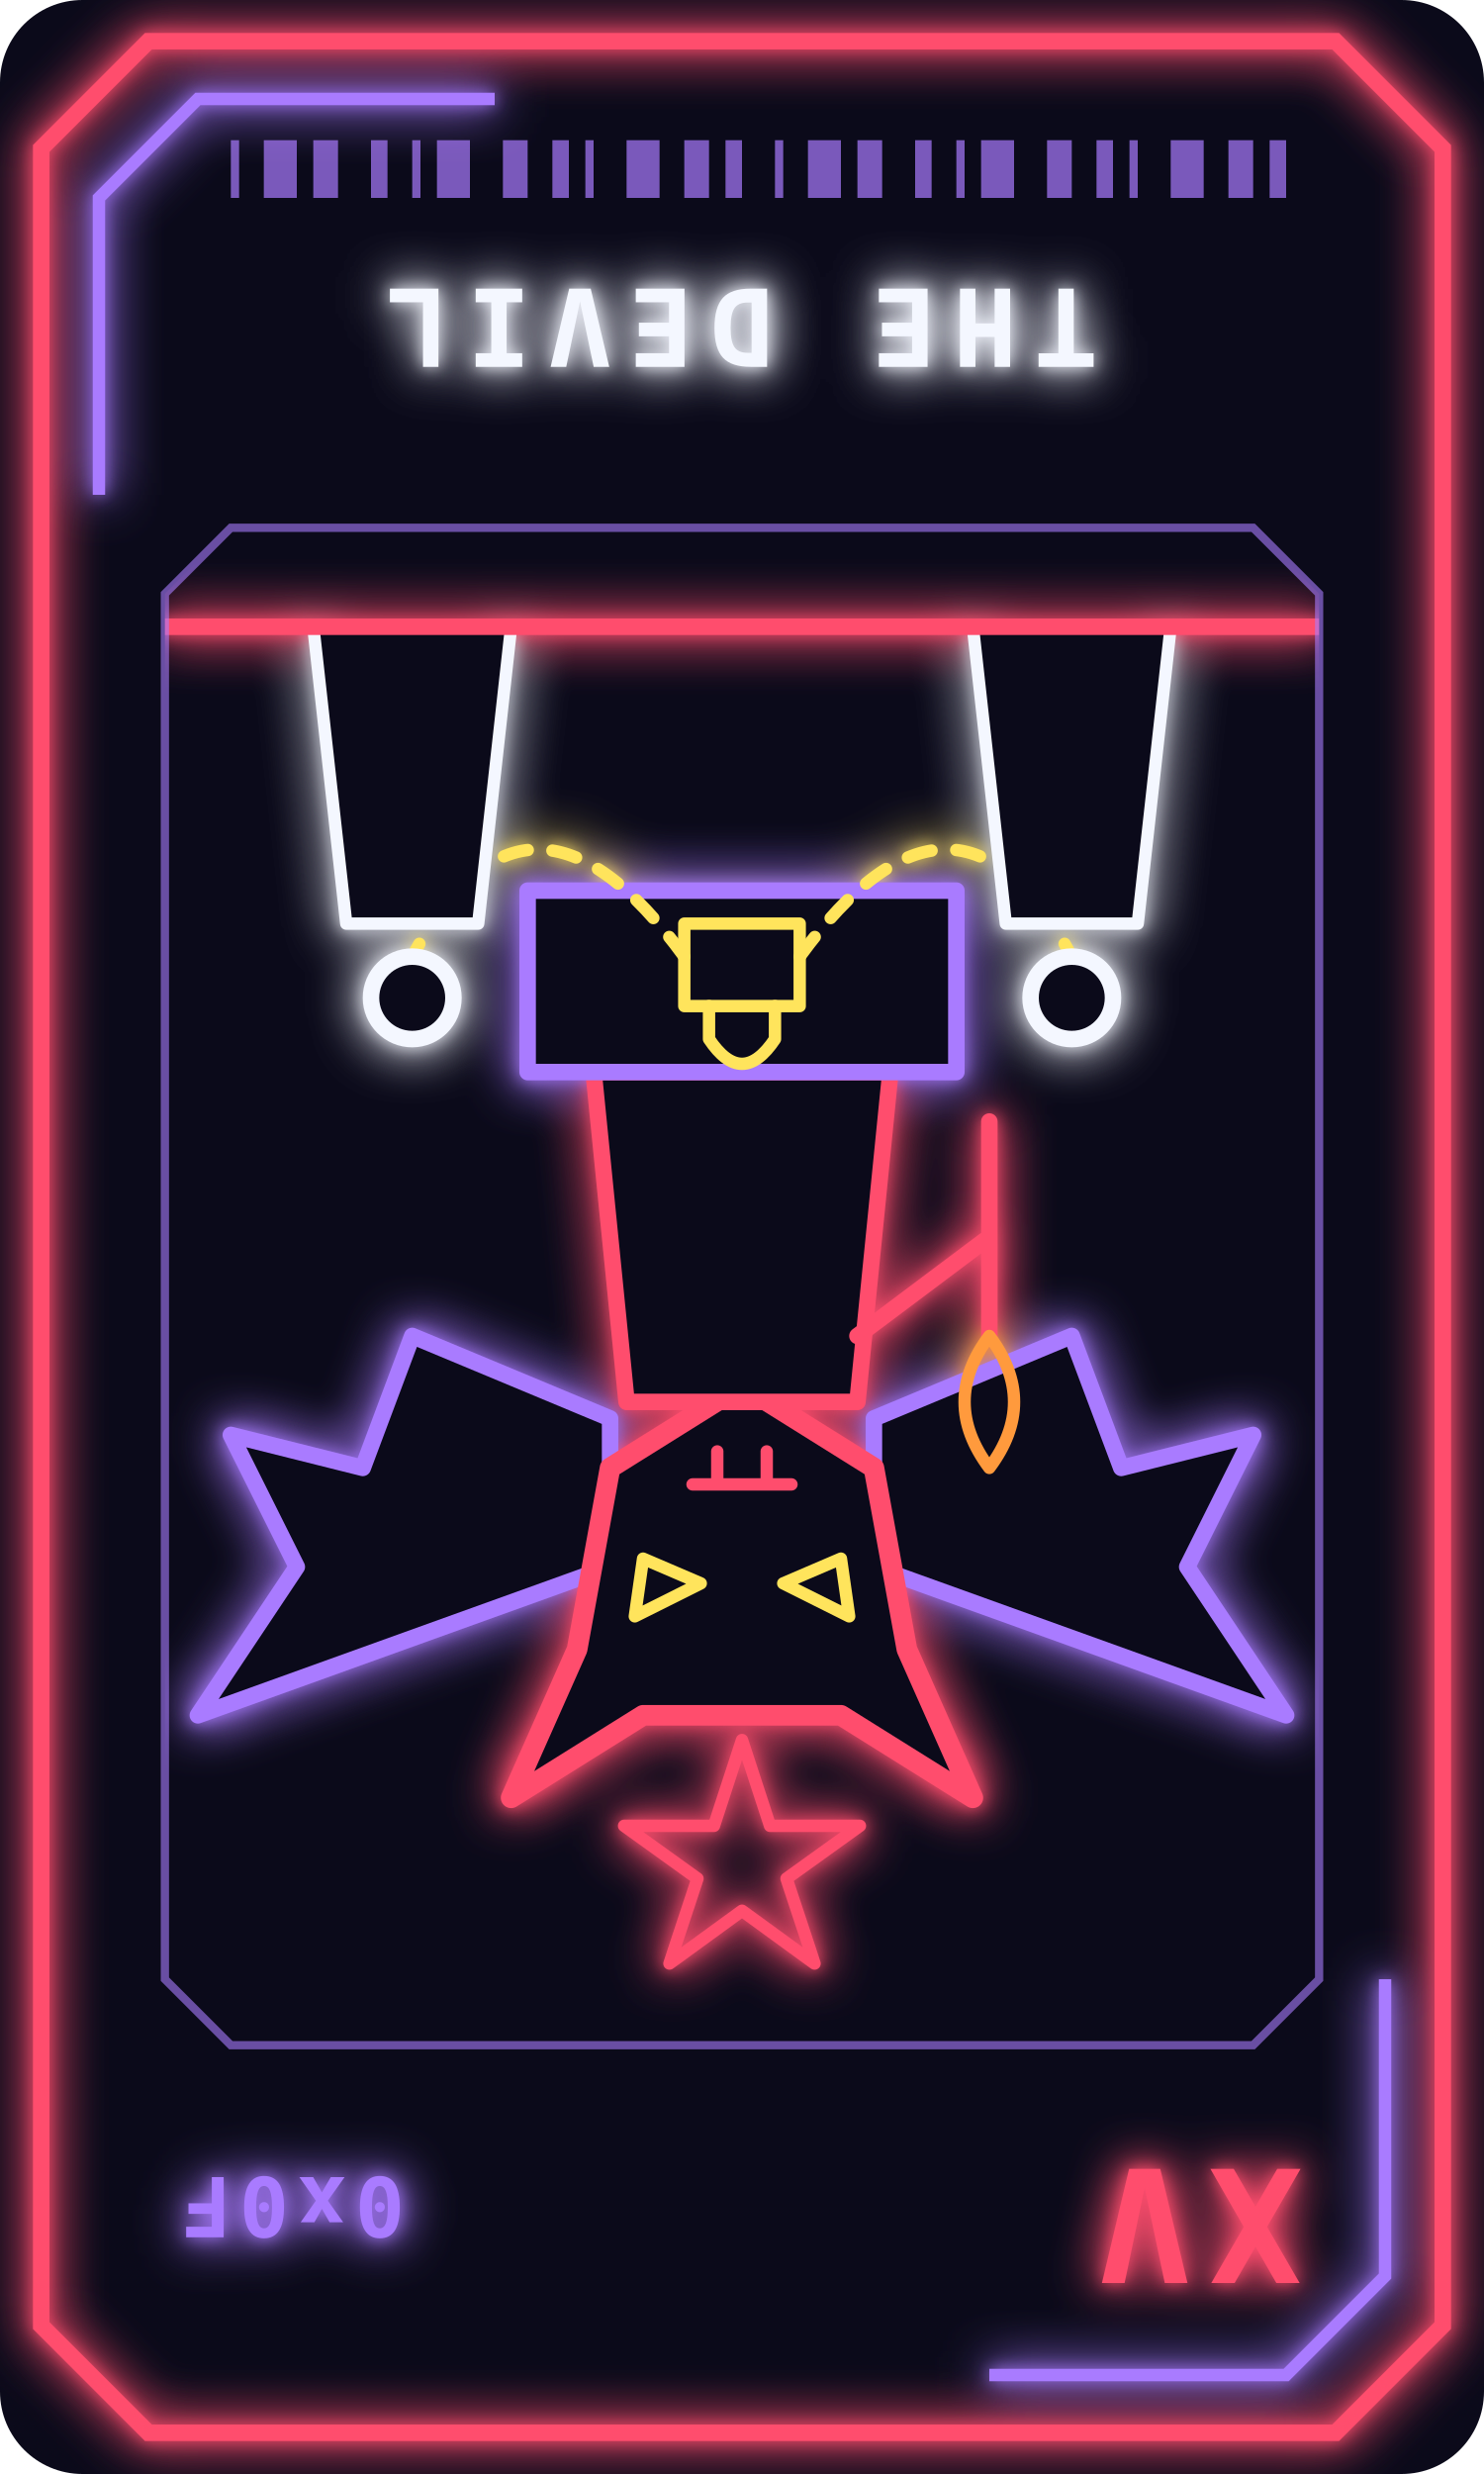
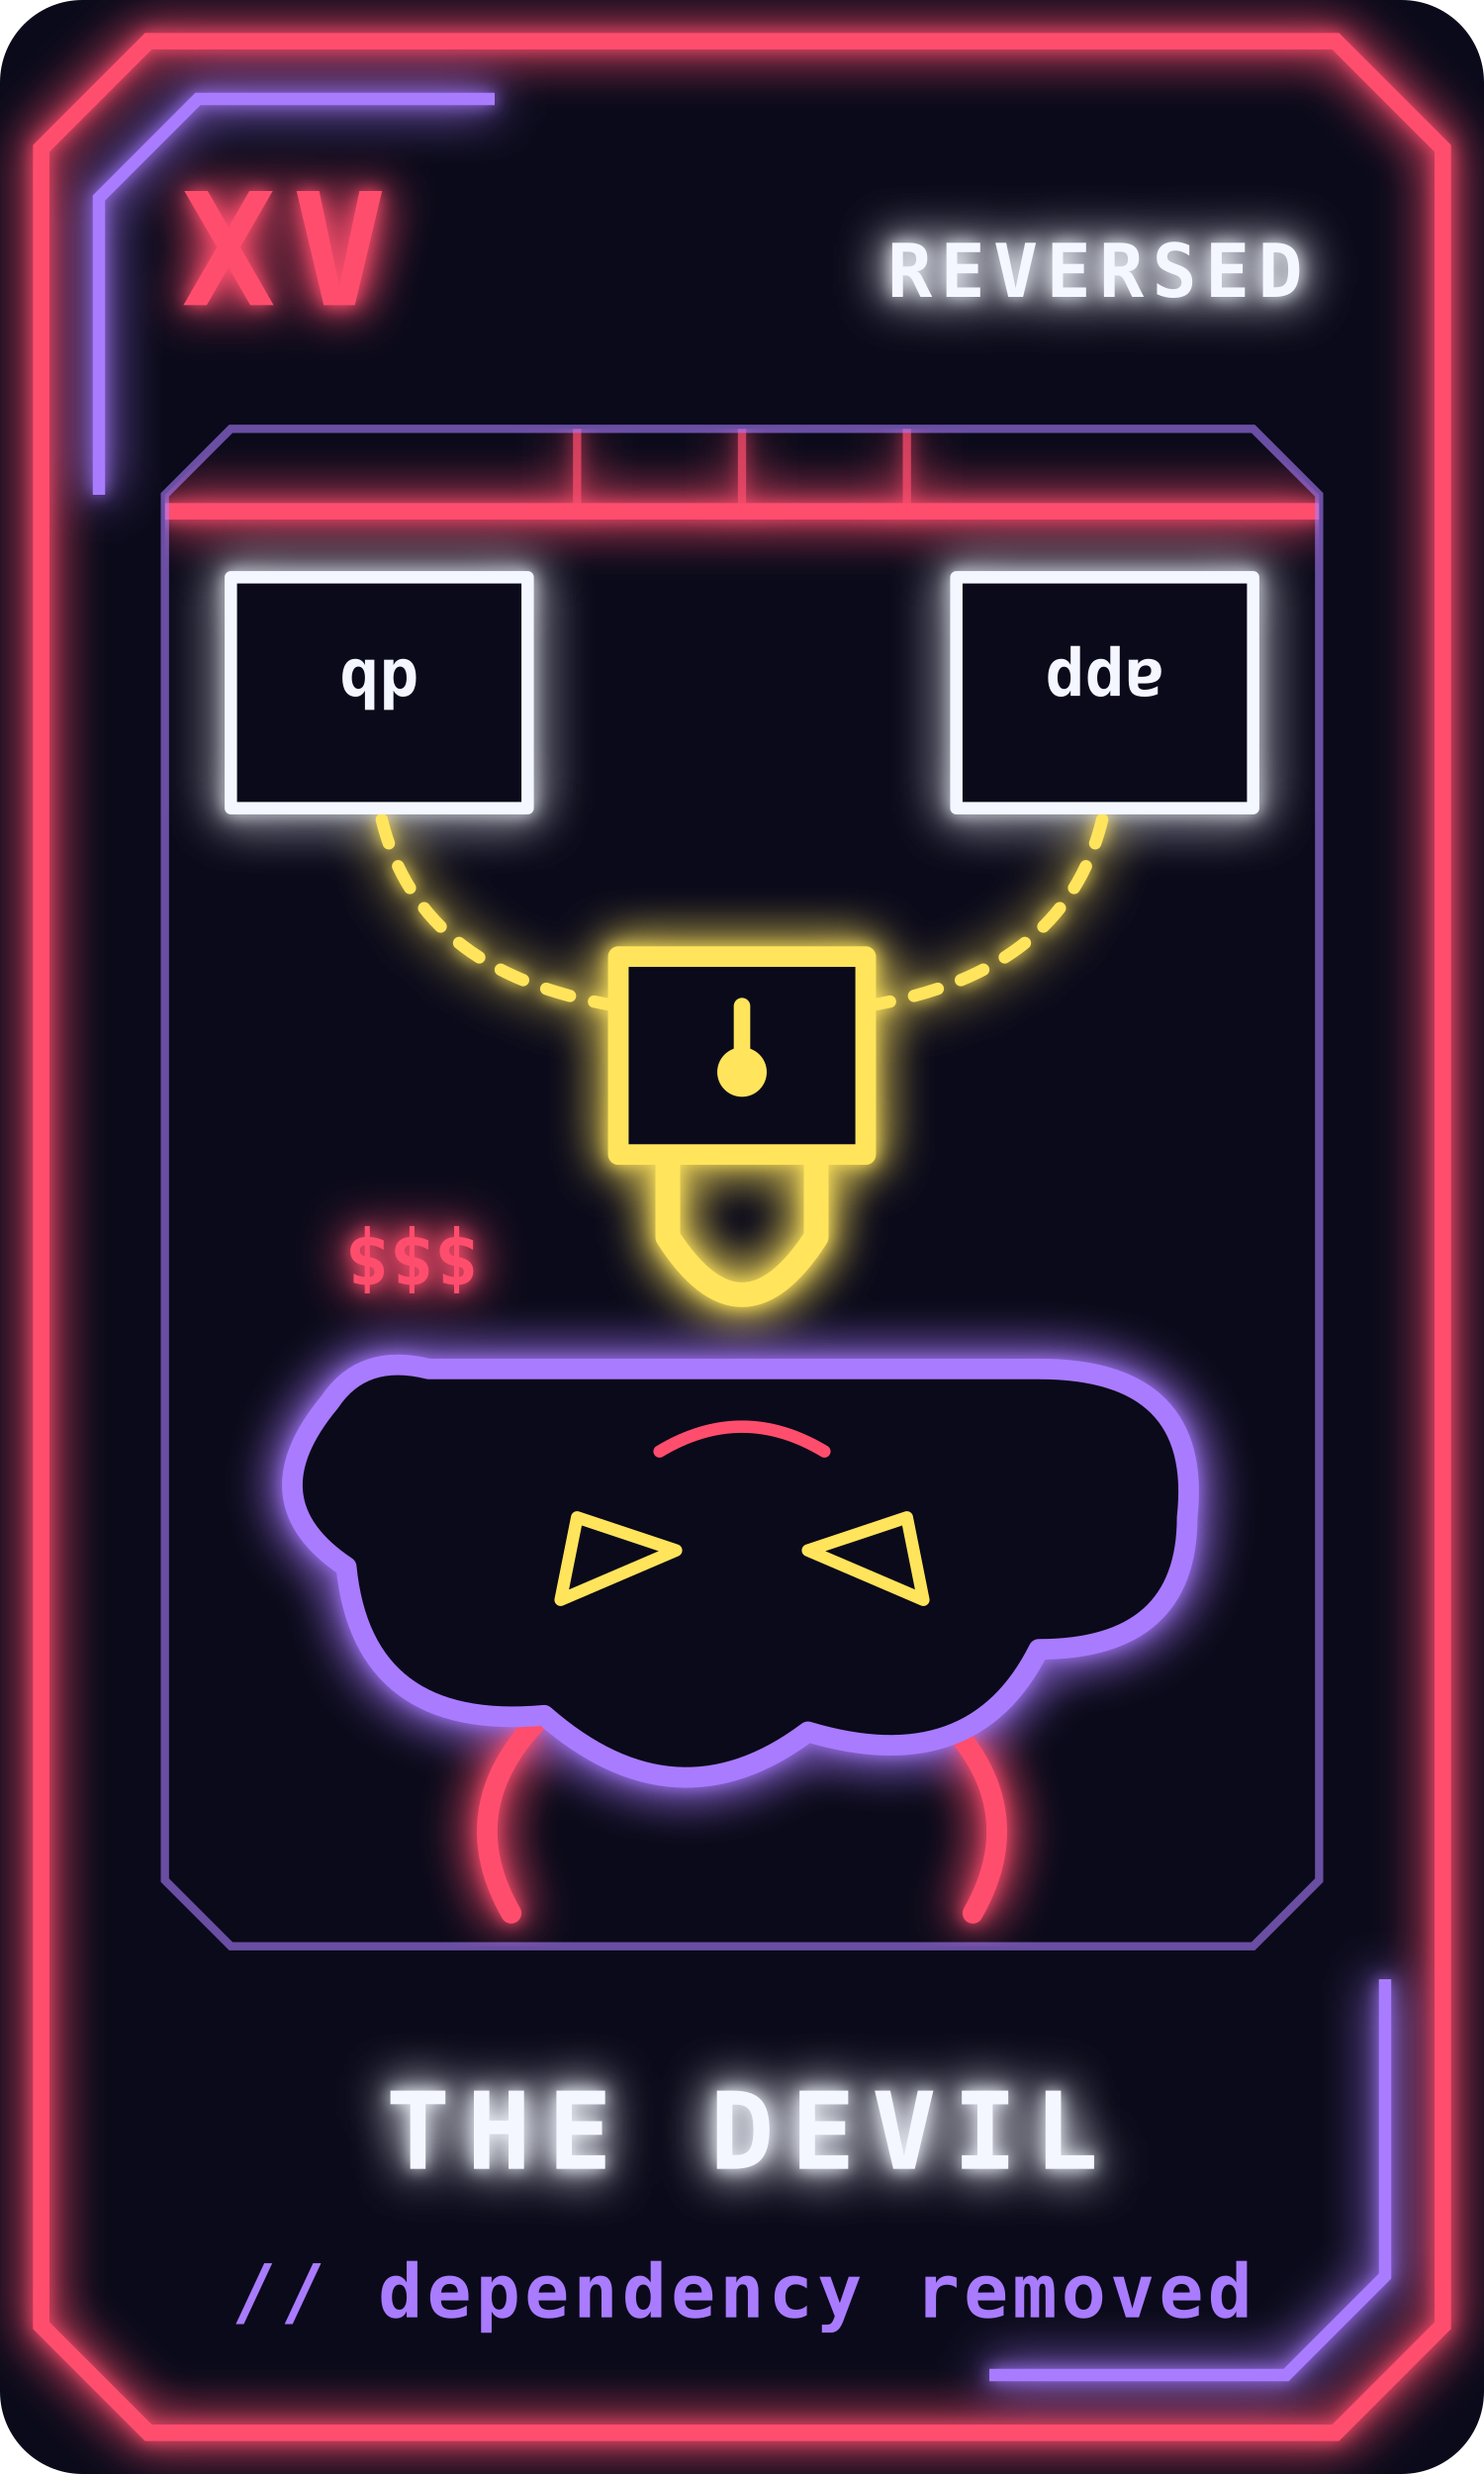
<svg xmlns="http://www.w3.org/2000/svg" width="180" height="300" viewBox="0 0 180 300">
-   <g transform="rotate(180 90 150)">
+   <g>
    <defs>
      <filter id="ds-neon" x="-30%" y="-30%" width="160%" height="160%" color-interpolation-filters="sRGB">
        <feGaussianBlur stdDeviation="3" result="wide" />
        <feGaussianBlur in="SourceGraphic" stdDeviation="1" result="near" />
        <feMerge>
          <feMergeNode in="wide" />
          <feMergeNode in="wide" />
          <feMergeNode in="near" />
          <feMergeNode in="SourceGraphic" />
        </feMerge>
      </filter>
      <clipPath id="ds-window">
        <path d="M-70 -84L-62 -92H62L70 -84V84L62 92H-62L-70 84Z" />
      </clipPath>
    </defs>
    <rect width="180" height="300" rx="10" fill="#0b0a1a" />
    <g filter="url(#ds-neon)">
      <path d="M18 5H162L175 18V282L162 295H18L5 282V18Z" fill="none" stroke="#ff4d6d" stroke-width="2" />
      <path d="M12 60V24L24 12H60M168 240V276L156 288H120" fill="none" stroke="#a97bff" stroke-width="1.5" />
      <text x="22" y="37" font-family="ui-monospace, 'SF Mono', Menlo, Consolas, monospace" font-size="19" font-weight="bold" fill="#ff4d6d" text-anchor="start" letter-spacing="2">XV</text>
-       <text x="158" y="36" font-family="ui-monospace, 'SF Mono', Menlo, Consolas, monospace" font-size="10" font-weight="bold" fill="#a97bff" text-anchor="end" letter-spacing="1">0x0F</text>
-       <text x="90" y="265" font-family="ui-monospace, 'SF Mono', Menlo, Consolas, monospace" font-size="13" font-weight="bold" fill="#f4f7ff" text-anchor="middle" letter-spacing="2">THE DEVIL</text>
+       <text x="158" y="36" font-family="ui-monospace, 'SF Mono', Menlo, Consolas, monospace" font-size="9" font-weight="bold" fill="#f4f7ff" text-anchor="end" letter-spacing="1">REVERSED</text>
+       <text x="90" y="263" font-family="ui-monospace, 'SF Mono', Menlo, Consolas, monospace" font-size="13" font-weight="bold" fill="#f4f7ff" text-anchor="middle" letter-spacing="2">THE DEVIL</text>
    </g>
-     <g opacity="0.7">
-       <rect x="24" y="276" width="2" height="7" fill="#a97bff" />
-       <rect x="28" y="276" width="3" height="7" fill="#a97bff" />
-       <rect x="34" y="276" width="4" height="7" fill="#a97bff" />
-       <rect x="42" y="276" width="1" height="7" fill="#a97bff" />
-       <rect x="45" y="276" width="2" height="7" fill="#a97bff" />
-       <rect x="50" y="276" width="3" height="7" fill="#a97bff" />
-       <rect x="57" y="276" width="4" height="7" fill="#a97bff" />
-       <rect x="63" y="276" width="1" height="7" fill="#a97bff" />
-       <rect x="67" y="276" width="2" height="7" fill="#a97bff" />
-       <rect x="73" y="276" width="3" height="7" fill="#a97bff" />
-       <rect x="78" y="276" width="4" height="7" fill="#a97bff" />
-       <rect x="85" y="276" width="1" height="7" fill="#a97bff" />
-       <rect x="90" y="276" width="2" height="7" fill="#a97bff" />
-       <rect x="94" y="276" width="3" height="7" fill="#a97bff" />
-       <rect x="100" y="276" width="4" height="7" fill="#a97bff" />
-       <rect x="108" y="276" width="1" height="7" fill="#a97bff" />
-       <rect x="111" y="276" width="2" height="7" fill="#a97bff" />
-       <rect x="116" y="276" width="3" height="7" fill="#a97bff" />
-       <rect x="123" y="276" width="4" height="7" fill="#a97bff" />
-       <rect x="129" y="276" width="1" height="7" fill="#a97bff" />
-       <rect x="133" y="276" width="2" height="7" fill="#a97bff" />
-       <rect x="139" y="276" width="3" height="7" fill="#a97bff" />
-       <rect x="144" y="276" width="4" height="7" fill="#a97bff" />
-       <rect x="151" y="276" width="1" height="7" fill="#a97bff" />
-     </g>
+     <text x="90" y="281" font-family="ui-monospace, 'SF Mono', Menlo, Consolas, monospace" font-size="9" font-weight="bold" fill="#a97bff" text-anchor="middle" letter-spacing="0.5">// dependency removed</text>
    <g transform="translate(90 144)">
      <g clip-path="url(#ds-window)">
-         <g filter="url(#ds-neon)">
-           <path d="M0 -85L3.4 -74.6L14.3 -74.6L5.4 -68.2L8.8 -57.9L0 -64.3L-8.8 -57.9L-5.4 -68.2L-14.3 -74.6L-3.4 -74.6Z" fill="none" stroke="#ff4d6d" stroke-width="1.5" stroke-linecap="round" stroke-linejoin="round" transform="rotate(180 0 -70)" />
-           <path d="M-16 -34L-66 -52L-54 -34L-62 -18L-46 -22L-40 -6L-16 -16Z" fill="#0b0a1a" stroke="#a97bff" stroke-width="2" stroke-linecap="round" stroke-linejoin="round" />
-           <path d="M16 -34L66 -52L54 -34L62 -18L46 -22L40 -6L16 -16Z" fill="#0b0a1a" stroke="#a97bff" stroke-width="2" stroke-linecap="round" stroke-linejoin="round" />
-           <path d="M-20 -44L-28 -62L-12 -52H12L28 -62L20 -44L16 -22L0 -12L-16 -22Z" fill="#0b0a1a" stroke="#ff4d6d" stroke-width="2.5" stroke-linecap="round" stroke-linejoin="round" />
-           <path d="M-13 -40L-5 -36L-12 -33ZM13 -40L5 -36L12 -33Z" fill="none" stroke="#ffe45c" stroke-width="1.5" stroke-linecap="round" stroke-linejoin="round" />
-           <path d="M-6 -24H6M-3 -24V-20M3 -24V-20" fill="none" stroke="#ff4d6d" stroke-width="1.5" stroke-linecap="round" stroke-linejoin="round" />
-           <path d="M-14 -14H14L18 26H-18Z" fill="#0b0a1a" stroke="#ff4d6d" stroke-width="2" stroke-linecap="round" stroke-linejoin="round" />
-           <path d="M-14 -6L-30 6M-30 -6V20" fill="none" stroke="#ff4d6d" stroke-width="2" stroke-linecap="round" stroke-linejoin="round" />
-           <path d="M-30 -6Q-36 -14 -30 -22Q-24 -14 -30 -6Z" fill="none" stroke="#ff9a3d" stroke-width="1.5" stroke-linecap="round" stroke-linejoin="round" />
-           <path d="M-26 26H26V48H-26Z" fill="#0b0a1a" stroke="#a97bff" stroke-width="2" stroke-linecap="round" stroke-linejoin="round" />
-           <path d="M-7 34H7V44H-7Z" fill="#0b0a1a" stroke="#ffe45c" stroke-width="1.5" stroke-linecap="round" stroke-linejoin="round" />
-           <path d="M-4 34V30Q0 24 4 30V34" fill="none" stroke="#ffe45c" stroke-width="1.5" stroke-linecap="round" stroke-linejoin="round" />
-           <path d="M-7 40Q-26 66 -40 40M7 40Q26 66 40 40" fill="none" stroke="#ffe45c" stroke-width="1.5" stroke-linecap="round" stroke-linejoin="round" stroke-dasharray="3 3" />
-           <path d="M-48 44H-32L-28 80H-52Z" fill="#0b0a1a" stroke="#f4f7ff" stroke-width="1.5" stroke-linecap="round" stroke-linejoin="round" />
-           <circle cx="-40" cy="35" r="5" fill="#0b0a1a" stroke="#f4f7ff" stroke-width="2" />
-           <path d="M32 44H48L52 80H28Z" fill="#0b0a1a" stroke="#f4f7ff" stroke-width="1.5" stroke-linecap="round" stroke-linejoin="round" />
-           <circle cx="40" cy="35" r="5" fill="#0b0a1a" stroke="#f4f7ff" stroke-width="2" />
-           <path d="M-70 80H70" fill="none" stroke="#ff4d6d" stroke-width="2" stroke-linecap="round" stroke-linejoin="round" />
+         <g filter="url(#ds-neon)" transform="rotate(180)">
+           <path d="M-22 -62Q-36 -74 -28 -88M22 -62Q36 -74 28 -88" fill="none" stroke="#ff4d6d" stroke-width="2.5" stroke-linecap="round" stroke-linejoin="round" />
+           <path d="M-36 -22Q-56 -22 -54 -40Q-54 -56 -36 -56Q-28 -72 -8 -66Q8 -78 24 -64Q46 -66 48 -46Q60 -38 50 -26Q46 -20 38 -22Z" fill="#0b0a1a" stroke="#a97bff" stroke-width="2.5" stroke-linecap="round" stroke-linejoin="round" />
+           <path d="M-22 -50L-8 -44L-20 -40ZM22 -50L8 -44L20 -40Z" fill="none" stroke="#ffe45c" stroke-width="1.5" stroke-linecap="round" stroke-linejoin="round" />
+           <path d="M-10 -32Q0 -26 10 -32" fill="none" stroke="#ff4d6d" stroke-width="1.5" stroke-linecap="round" stroke-linejoin="round" />
+           <text x="40" y="-6" font-family="ui-monospace, 'SF Mono', Menlo, Consolas, monospace" font-size="9" font-weight="bold" fill="#ff4d6d" text-anchor="middle">$$$</text>
+           <path d="M-9 4V-6Q0 -20 9 -6V4" fill="none" stroke="#ffe45c" stroke-width="3" stroke-linecap="round" stroke-linejoin="round" />
+           <path d="M-15 4h30v24h-30Z" fill="#0b0a1a" stroke="#ffe45c" stroke-width="2.5" stroke-linecap="round" stroke-linejoin="round" />
+           <circle cx="0" cy="14" r="3" fill="#ffe45c" />
+           <path d="M0 15V22" fill="none" stroke="#ffe45c" stroke-width="2" stroke-linecap="round" stroke-linejoin="round" />
+           <path d="M-15 22Q-40 26 -44 46M15 22Q40 26 44 46" fill="none" stroke="#ffe45c" stroke-width="1.5" stroke-linecap="round" stroke-linejoin="round" stroke-dasharray="3 3" />
+           <path d="M-62 46h36v28h-36Z" fill="#0b0a1a" stroke="#f4f7ff" stroke-width="1.5" stroke-linecap="round" stroke-linejoin="round" />
+           <text x="-44" y="64" font-family="ui-monospace, 'SF Mono', Menlo, Consolas, monospace" font-size="8" font-weight="bold" fill="#f4f7ff" text-anchor="middle">app</text>
+           <path d="M26 46h36v28h-36Z" fill="#0b0a1a" stroke="#f4f7ff" stroke-width="1.5" stroke-linecap="round" stroke-linejoin="round" />
+           <text x="44" y="64" font-family="ui-monospace, 'SF Mono', Menlo, Consolas, monospace" font-size="8" font-weight="bold" fill="#f4f7ff" text-anchor="middle">db</text>
+           <path d="M-70 82H70" fill="none" stroke="#ff4d6d" stroke-width="2" stroke-linecap="round" stroke-linejoin="round" />
+           <g opacity="0.7">
+             <path d="M-20 82V92M0 82V92M20 82V92" fill="none" stroke="#ff4d6d" stroke-width="1" stroke-linecap="round" stroke-linejoin="round" />
+           </g>
        </g>
      </g>
      <path d="M-70 -84L-62 -92H62L70 -84V84L62 92H-62L-70 84Z" fill="none" stroke="#a97bff" stroke-width="1" opacity="0.6" />
    </g>
  </g>
</svg>
